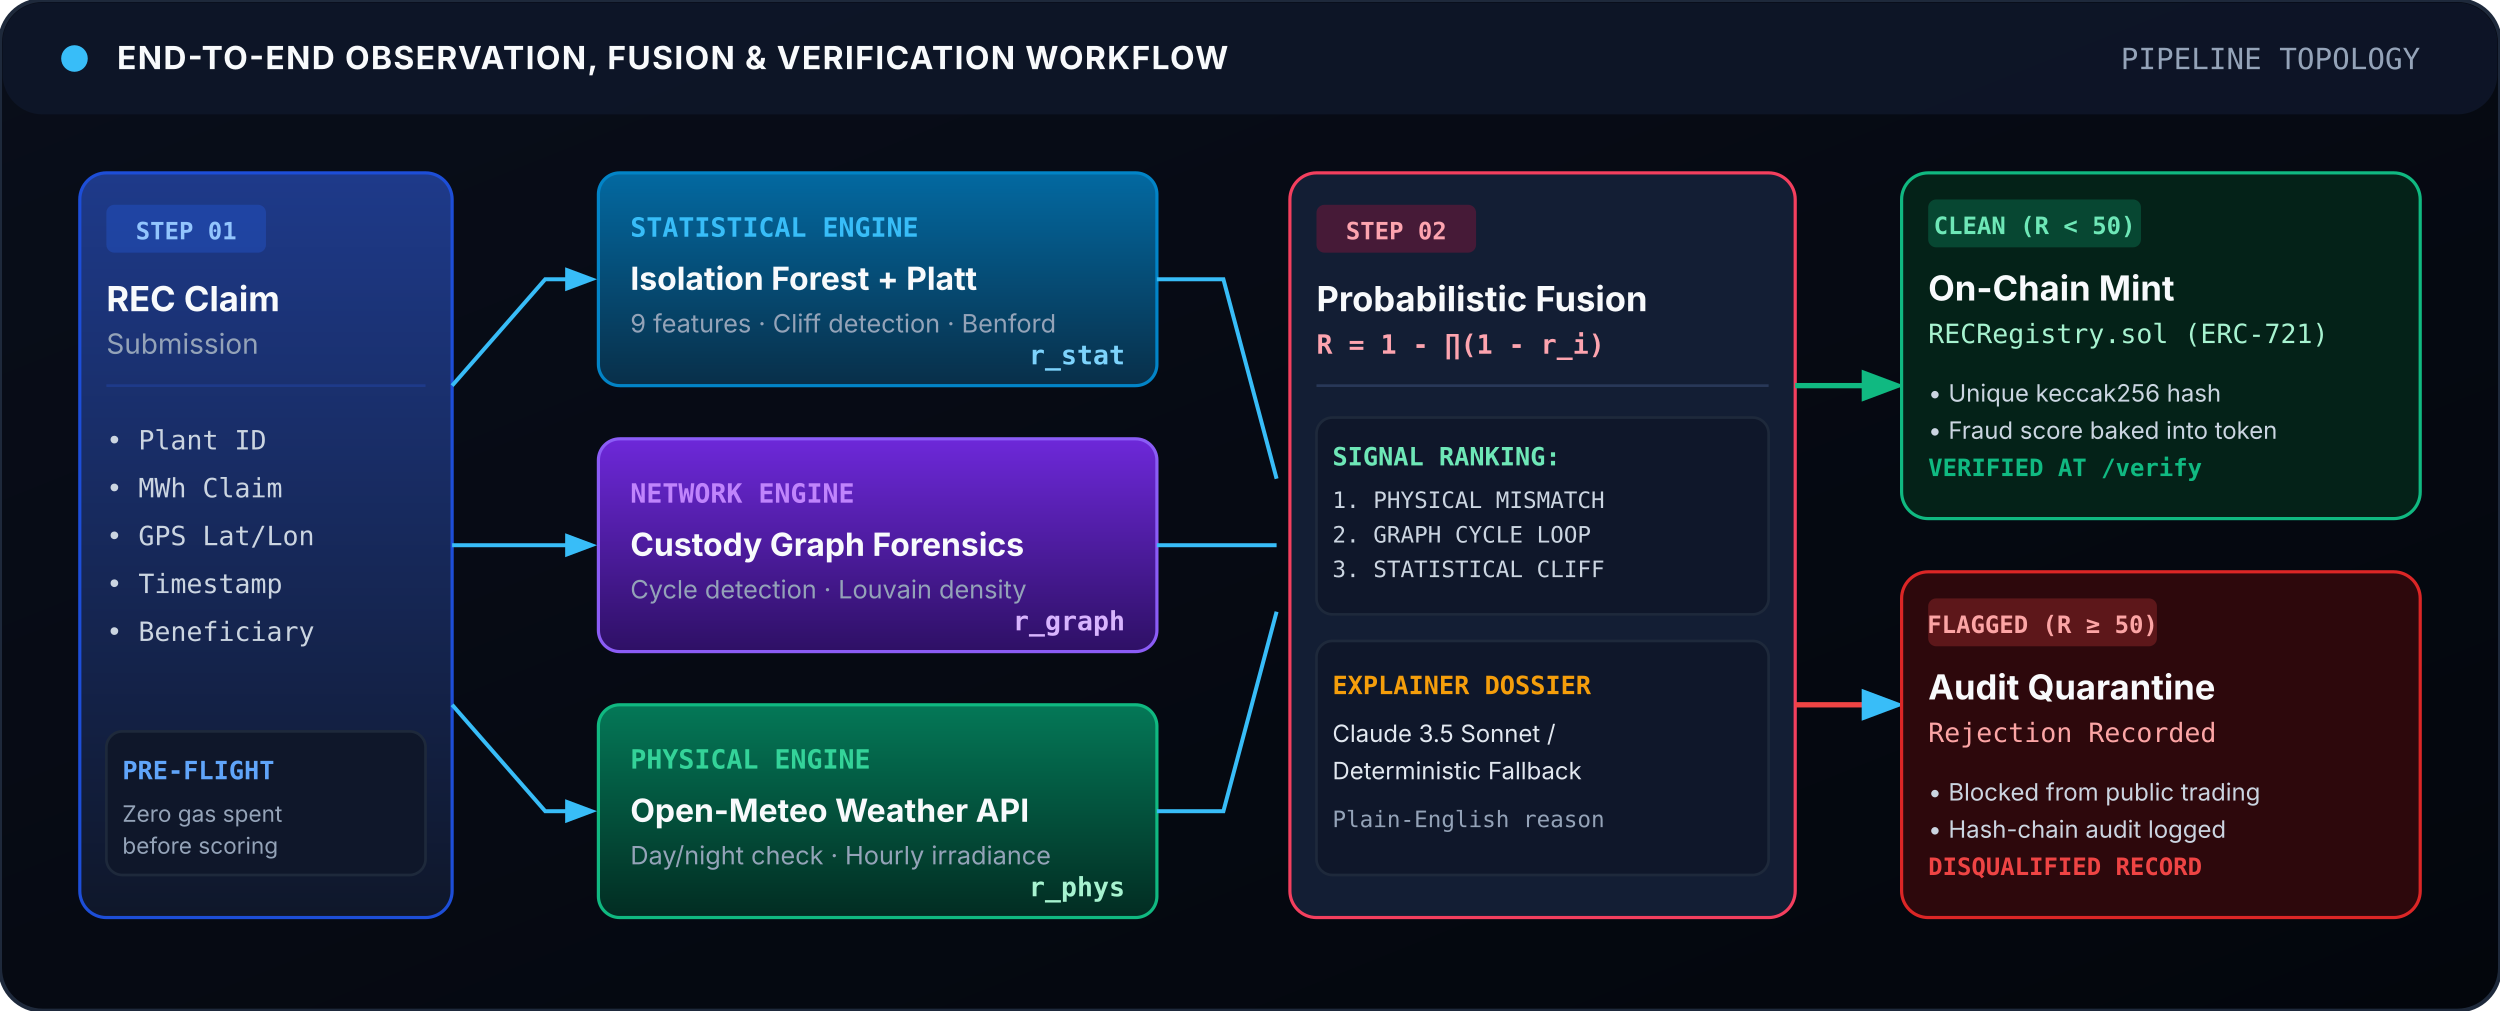
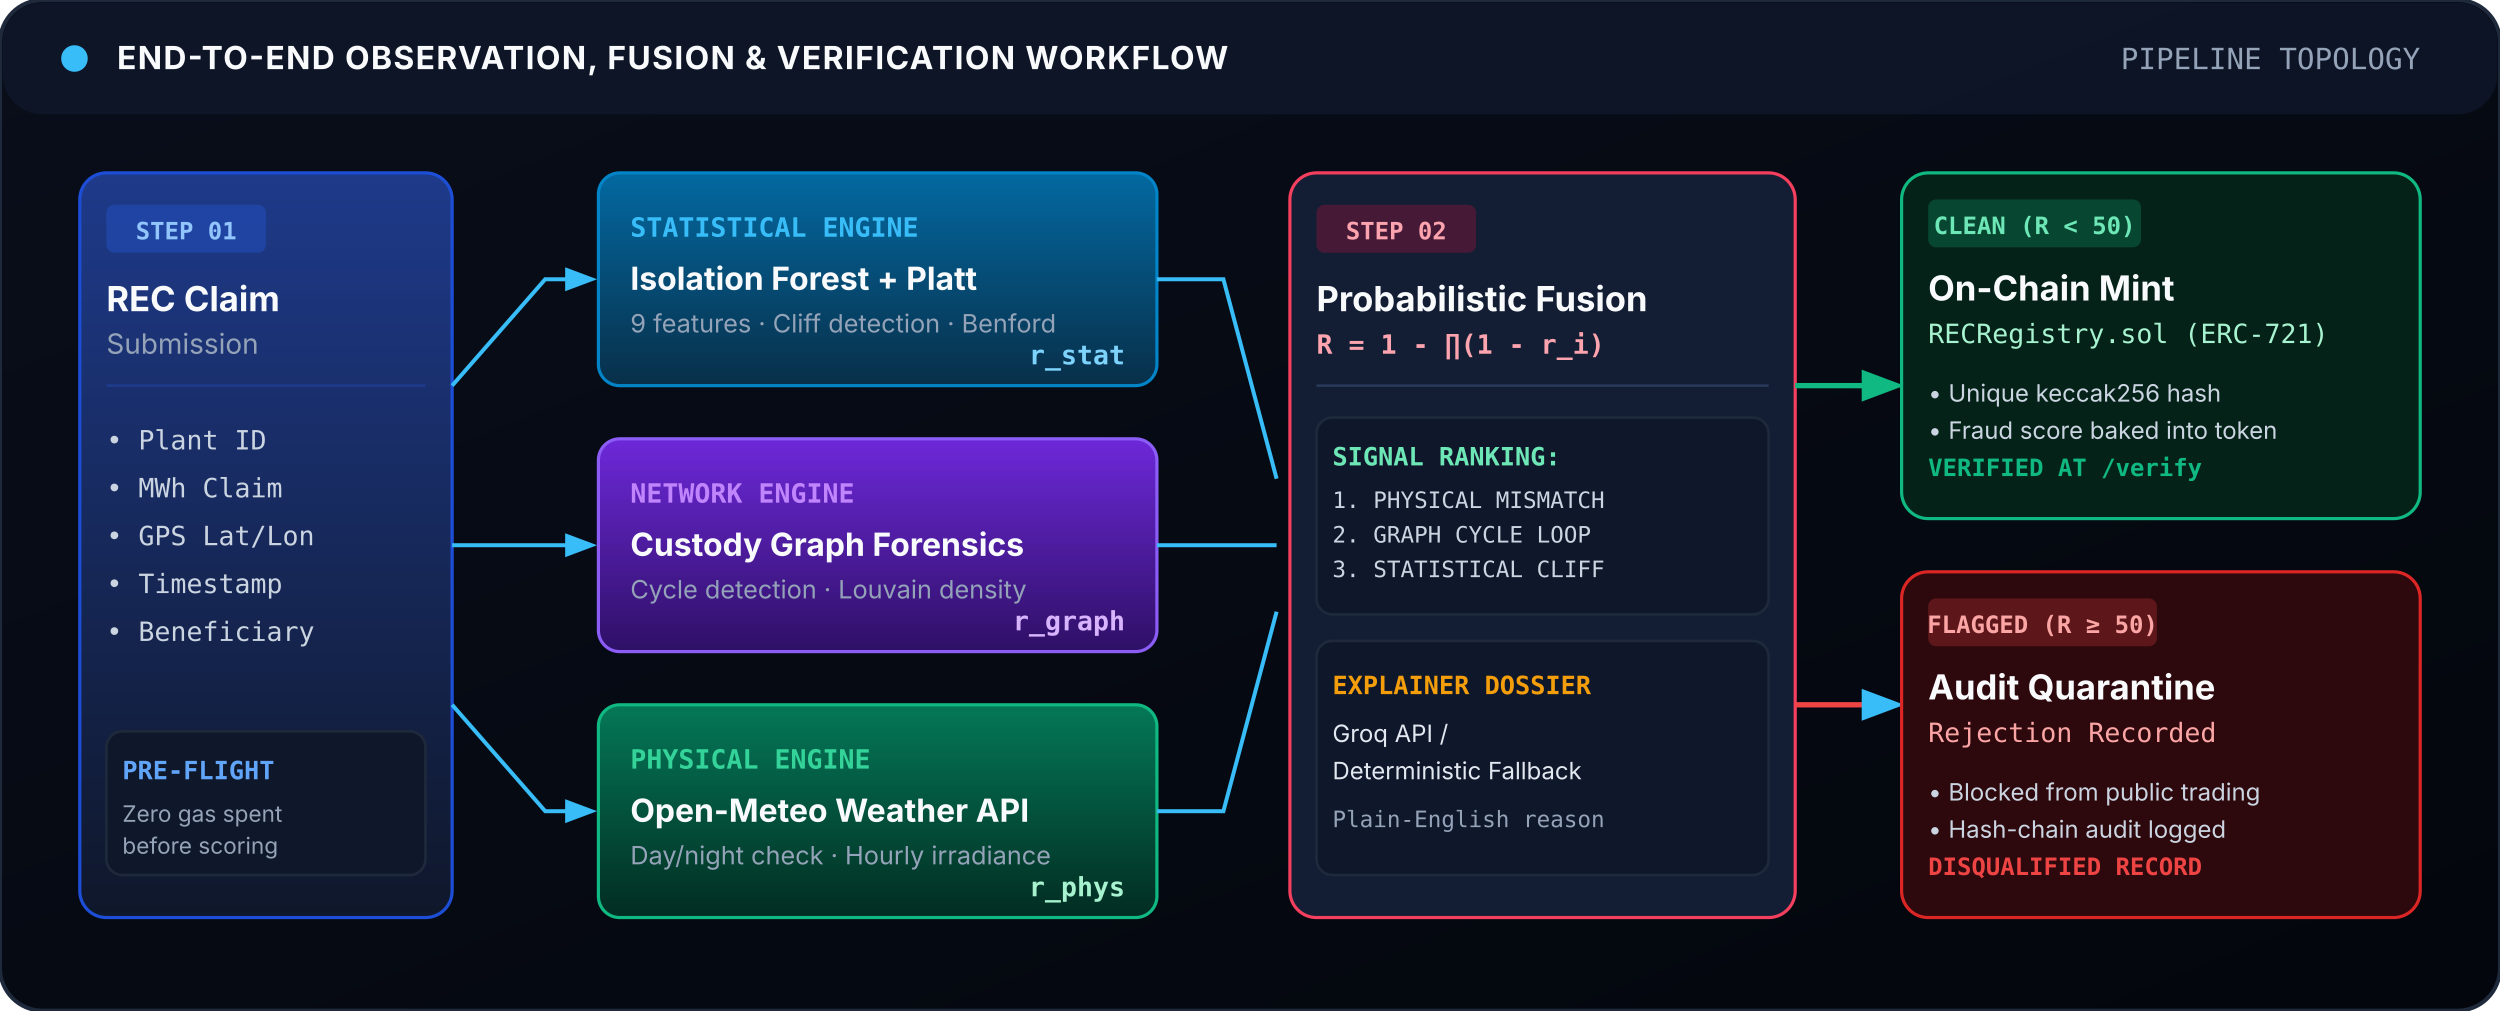
<svg xmlns="http://www.w3.org/2000/svg" viewBox="0 0 940 380" width="100%" height="100%">
  <defs>
    <linearGradient id="wfBg" x1="0%" y1="0%" x2="100%" y2="100%">
      <stop offset="0%" stop-color="#090e1a" />
      <stop offset="100%" stop-color="#03060c" />
    </linearGradient>
    <linearGradient id="nodeBlue" x1="0%" y1="0%" x2="0%" y2="100%">
      <stop offset="0%" stop-color="#1e3a8a" />
      <stop offset="100%" stop-color="#0f172a" />
    </linearGradient>
    <linearGradient id="nodeCyan" x1="0%" y1="0%" x2="0%" y2="100%">
      <stop offset="0%" stop-color="#0369a1" />
      <stop offset="100%" stop-color="#082f49" />
    </linearGradient>
    <linearGradient id="nodePurple" x1="0%" y1="0%" x2="0%" y2="100%">
      <stop offset="0%" stop-color="#6d28d9" />
      <stop offset="100%" stop-color="#2e1065" />
    </linearGradient>
    <linearGradient id="nodeGreen" x1="0%" y1="0%" x2="0%" y2="100%">
      <stop offset="0%" stop-color="#047857" />
      <stop offset="100%" stop-color="#022c22" />
    </linearGradient>
    <linearGradient id="nodeRed" x1="0%" y1="0%" x2="0%" y2="100%">
      <stop offset="0%" stop-color="#b91c1c" />
      <stop offset="100%" stop-color="#450a0a" />
    </linearGradient>
    <marker id="wfArrow" markerWidth="8" markerHeight="8" refX="5" refY="3" orient="auto">
      <path d="M0,0 L0,6 L8,3 z" fill="#38bdf8" />
    </marker>
    <marker id="wfGreenArrow" markerWidth="8" markerHeight="8" refX="5" refY="3" orient="auto">
      <path d="M0,0 L0,6 L8,3 z" fill="#10b981" />
    </marker>
  </defs>
  <style>
    .mono { font-family: 'JetBrains Mono', 'SFMono-Regular', Consolas, monospace; }
    .sans { font-family: -apple-system, BlinkMacSystemFont, 'Segoe UI', Inter, Roboto, sans-serif; }
  </style>
  <rect width="940" height="380" rx="16" fill="url(#wfBg)" stroke="#1e293b" stroke-width="1.5" />
  <rect x="1" y="1" width="938" height="42" rx="15" fill="#0f172a" fill-opacity="0.85" />
  <circle cx="28" cy="22" r="5" fill="#38bdf8" />
  <text x="44" y="26" fill="#f8fafc" font-size="12" font-weight="700" class="sans" letter-spacing="0.5">END-TO-END OBSERVATION, FUSION &amp; VERIFICATION WORKFLOW</text>
  <text x="910" y="26" fill="#94a3b8" font-size="11" class="mono" text-anchor="end">PIPELINE TOPOLOGY</text>
  <g transform="translate(30, 65)">
    <rect width="140" height="280" rx="10" fill="url(#nodeBlue)" stroke="#1d4ed8" stroke-width="1.2" />
    <rect x="10" y="12" width="60" height="18" rx="3" fill="#2563eb" fill-opacity="0.3" />
    <text x="40" y="25" fill="#93c5fd" font-size="9" font-weight="700" class="mono" text-anchor="middle">STEP 01</text>
    <text x="10" y="52" fill="#f8fafc" font-size="13" font-weight="700" class="sans">REC Claim</text>
    <text x="10" y="68" fill="#94a3b8" font-size="10.5" class="sans">Submission</text>
    <line x1="10" y1="80" x2="130" y2="80" stroke="#1e3a8a" stroke-width="1" />
    <text x="10" y="104" fill="#cbd5e1" font-size="10" class="mono">• Plant ID</text>
    <text x="10" y="122" fill="#cbd5e1" font-size="10" class="mono">• MWh Claim</text>
    <text x="10" y="140" fill="#cbd5e1" font-size="10" class="mono">• GPS Lat/Lon</text>
    <text x="10" y="158" fill="#cbd5e1" font-size="10" class="mono">• Timestamp</text>
    <text x="10" y="176" fill="#cbd5e1" font-size="10" class="mono">• Beneficiary</text>
    <rect x="10" y="210" width="120" height="54" rx="6" fill="#0f172a" stroke="#1e293b" />
    <text x="16" y="228" fill="#60a5fa" font-size="9.5" font-weight="700" class="mono">PRE-FLIGHT</text>
    <text x="16" y="244" fill="#94a3b8" font-size="8.5" class="sans">Zero gas spent</text>
    <text x="16" y="256" fill="#94a3b8" font-size="8.5" class="sans">before scoring</text>
  </g>
  <path d="M 170 145 L 205 105 L 220 105" fill="none" stroke="#38bdf8" stroke-width="1.5" marker-end="url(#wfArrow)" />
  <path d="M 170 205 L 220 205" fill="none" stroke="#38bdf8" stroke-width="1.5" marker-end="url(#wfArrow)" />
  <path d="M 170 265 L 205 305 L 220 305" fill="none" stroke="#38bdf8" stroke-width="1.5" marker-end="url(#wfArrow)" />
  <g transform="translate(225, 65)">
    <rect width="210" height="80" rx="8" fill="url(#nodeCyan)" stroke="#0284c7" stroke-width="1.2" />
    <text x="12" y="24" fill="#38bdf8" font-size="10" font-weight="700" class="mono">STATISTICAL ENGINE</text>
    <text x="12" y="44" fill="#f8fafc" font-size="12" font-weight="700" class="sans">Isolation Forest + Platt</text>
    <text x="12" y="60" fill="#94a3b8" font-size="9.5" class="sans">9 features · Cliff detection · Benford</text>
    <text x="198" y="72" fill="#7dd3fc" font-size="10" font-weight="700" class="mono" text-anchor="end">r_stat</text>
  </g>
  <g transform="translate(225, 165)">
    <rect width="210" height="80" rx="8" fill="url(#nodePurple)" stroke="#8b5cf6" stroke-width="1.2" />
    <text x="12" y="24" fill="#c084fc" font-size="10" font-weight="700" class="mono">NETWORK ENGINE</text>
    <text x="12" y="44" fill="#f8fafc" font-size="12" font-weight="700" class="sans">Custody Graph Forensics</text>
    <text x="12" y="60" fill="#94a3b8" font-size="9.5" class="sans">Cycle detection · Louvain density</text>
    <text x="198" y="72" fill="#d8b4fe" font-size="10" font-weight="700" class="mono" text-anchor="end">r_graph</text>
  </g>
  <g transform="translate(225, 265)">
    <rect width="210" height="80" rx="8" fill="url(#nodeGreen)" stroke="#10b981" stroke-width="1.2" />
    <text x="12" y="24" fill="#34d399" font-size="10" font-weight="700" class="mono">PHYSICAL ENGINE</text>
    <text x="12" y="44" fill="#f8fafc" font-size="12" font-weight="700" class="sans">Open-Meteo Weather API</text>
    <text x="12" y="60" fill="#94a3b8" font-size="9.5" class="sans">Day/night check · Hourly irradiance</text>
    <text x="198" y="72" fill="#a7f3d0" font-size="10" font-weight="700" class="mono" text-anchor="end">r_phys</text>
  </g>
  <path d="M 435 105 L 460 105 L 480 180" fill="none" stroke="#38bdf8" stroke-width="1.5" />
  <path d="M 435 205 L 480 205" fill="none" stroke="#38bdf8" stroke-width="1.5" />
  <path d="M 435 305 L 460 305 L 480 230" fill="none" stroke="#38bdf8" stroke-width="1.5" />
  <g transform="translate(485, 65)">
    <rect width="190" height="280" rx="10" fill="#131e34" stroke="#f43f5e" stroke-width="1.2" />
    <rect x="10" y="12" width="60" height="18" rx="3" fill="#be123c" fill-opacity="0.3" />
    <text x="40" y="25" fill="#fda4af" font-size="9" font-weight="700" class="mono" text-anchor="middle">STEP 02</text>
    <text x="10" y="52" fill="#f8fafc" font-size="13" font-weight="700" class="sans">Probabilistic Fusion</text>
    <text x="10" y="68" fill="#fda4af" font-size="10" font-weight="700" class="mono">R = 1 - ∏(1 - r_i)</text>
    <line x1="10" y1="80" x2="180" y2="80" stroke="#283858" stroke-width="1" />
    <rect x="10" y="92" width="170" height="74" rx="6" fill="#0f172a" stroke="#1e293b" />
    <text x="16" y="110" fill="#6ee7b7" font-size="9.5" font-weight="700" class="mono">SIGNAL RANKING:</text>
    <text x="16" y="126" fill="#cbd5e1" font-size="8.5" class="mono">1. PHYSICAL MISMATCH</text>
    <text x="16" y="139" fill="#cbd5e1" font-size="8.5" class="mono">2. GRAPH CYCLE LOOP</text>
    <text x="16" y="152" fill="#cbd5e1" font-size="8.5" class="mono">3. STATISTICAL CLIFF</text>
    <rect x="10" y="176" width="170" height="88" rx="6" fill="#0f172a" stroke="#1e293b" />
    <text x="16" y="196" fill="#f59e0b" font-size="9.5" font-weight="700" class="mono">EXPLAINER DOSSIER</text>
-     <text x="16" y="214" fill="#e2e8f0" font-size="9" class="sans">Claude 3.5 Sonnet /</text>
+     <text x="16" y="214" fill="#e2e8f0" font-size="9" class="sans">Groq API /</text>
    <text x="16" y="228" fill="#e2e8f0" font-size="9" class="sans">Deterministic Fallback</text>
    <text x="16" y="246" fill="#94a3b8" font-size="8.5" class="mono">Plain-English reason</text>
  </g>
  <path d="M 675 145 L 710 145" fill="none" stroke="#10b981" stroke-width="2" marker-end="url(#wfGreenArrow)" />
  <path d="M 675 265 L 710 265" fill="none" stroke="#ef4444" stroke-width="2" marker-end="url(#wfArrow)" />
  <g transform="translate(715, 65)">
    <rect width="195" height="130" rx="10" fill="#042218" stroke="#10b981" stroke-width="1.2" />
    <rect x="10" y="10" width="80" height="18" rx="3" fill="#10b981" fill-opacity="0.25" />
    <text x="50" y="23" fill="#6ee7b7" font-size="9" font-weight="700" class="mono" text-anchor="middle">CLEAN (R &lt; 50)</text>
    <text x="10" y="48" fill="#f8fafc" font-size="13" font-weight="700" class="sans">On-Chain Mint</text>
    <text x="10" y="64" fill="#a7f3d0" font-size="10" class="mono">RECRegistry.sol (ERC-721)</text>
    <text x="10" y="86" fill="#cbd5e1" font-size="9" class="sans">• Unique keccak256 hash</text>
    <text x="10" y="100" fill="#cbd5e1" font-size="9" class="sans">• Fraud score baked into token</text>
    <text x="10" y="114" fill="#10b981" font-size="9" font-weight="700" class="mono">VERIFIED AT /verify</text>
  </g>
  <g transform="translate(715, 215)">
    <rect width="195" height="130" rx="10" fill="#2d080c" stroke="#dc2626" stroke-width="1.2" />
    <rect x="10" y="10" width="86" height="18" rx="3" fill="#ef4444" fill-opacity="0.25" />
    <text x="53" y="23" fill="#fca5a5" font-size="9" font-weight="700" class="mono" text-anchor="middle">FLAGGED (R ≥ 50)</text>
    <text x="10" y="48" fill="#f8fafc" font-size="13" font-weight="700" class="sans">Audit Quarantine</text>
    <text x="10" y="64" fill="#fca5a5" font-size="10" class="mono">Rejection Recorded</text>
    <text x="10" y="86" fill="#cbd5e1" font-size="9" class="sans">• Blocked from public trading</text>
    <text x="10" y="100" fill="#cbd5e1" font-size="9" class="sans">• Hash-chain audit logged</text>
    <text x="10" y="114" fill="#ef4444" font-size="9" font-weight="700" class="mono">DISQUALIFIED RECORD</text>
  </g>
</svg>
